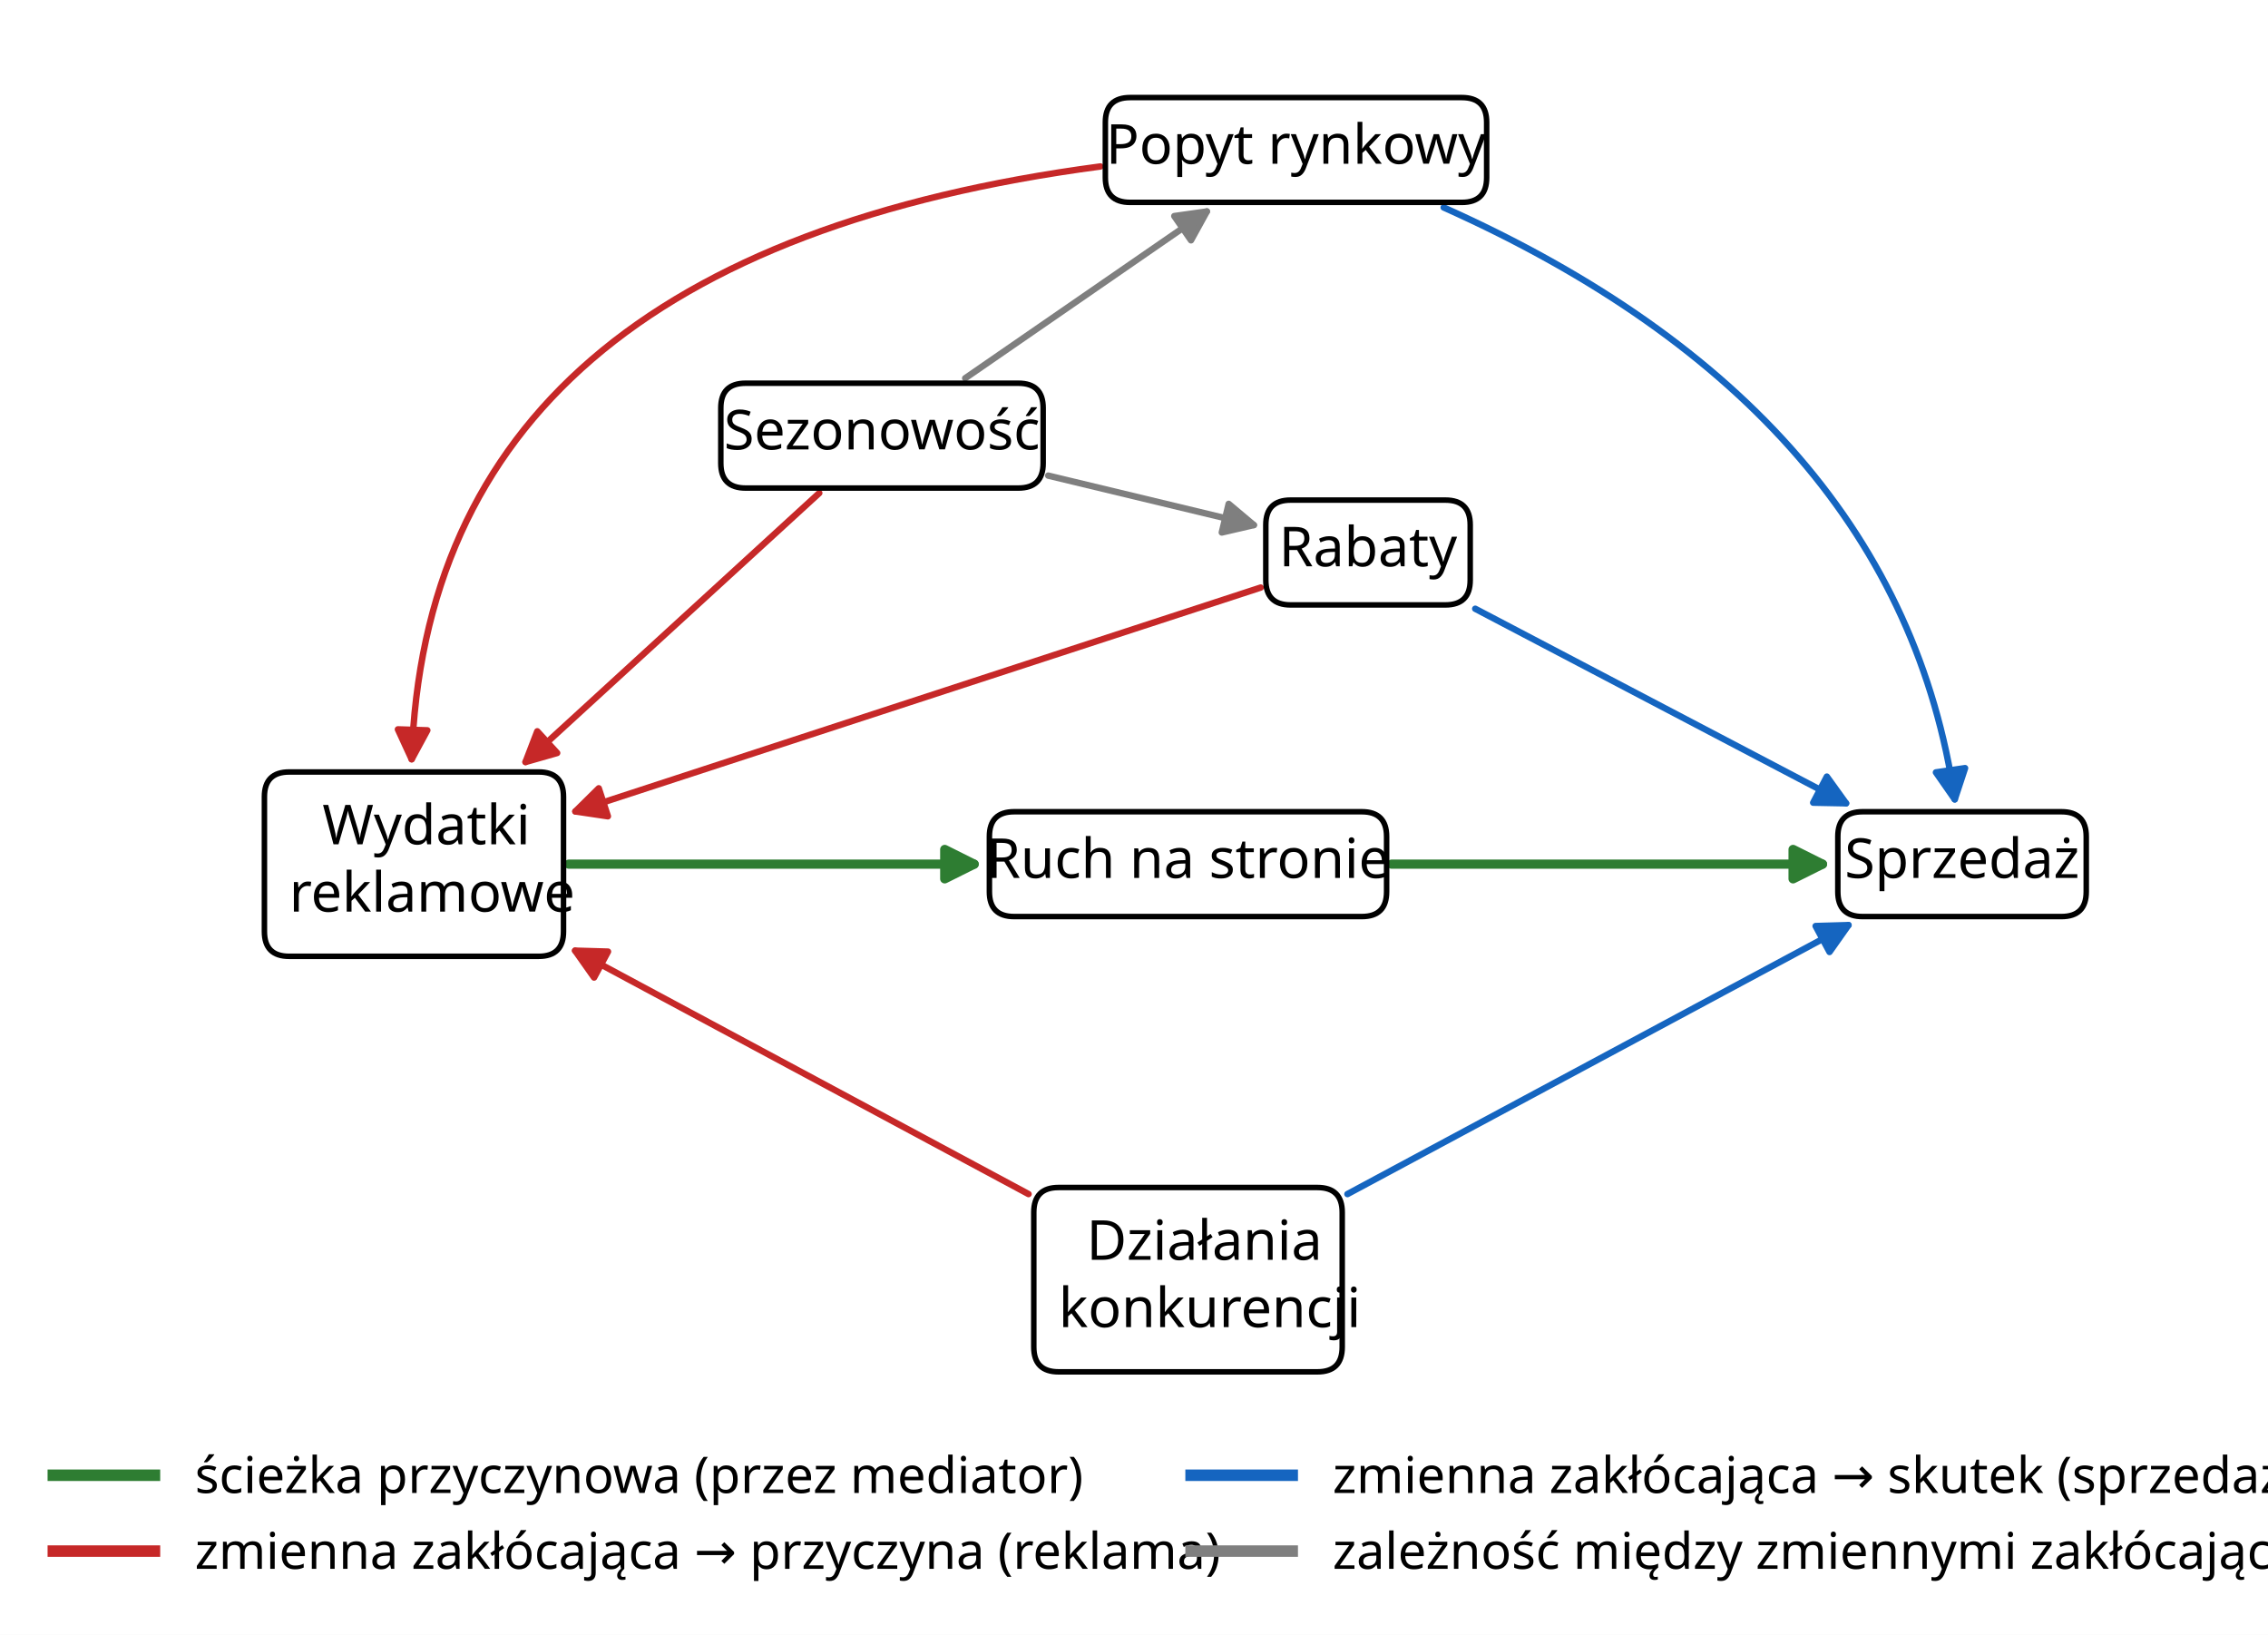
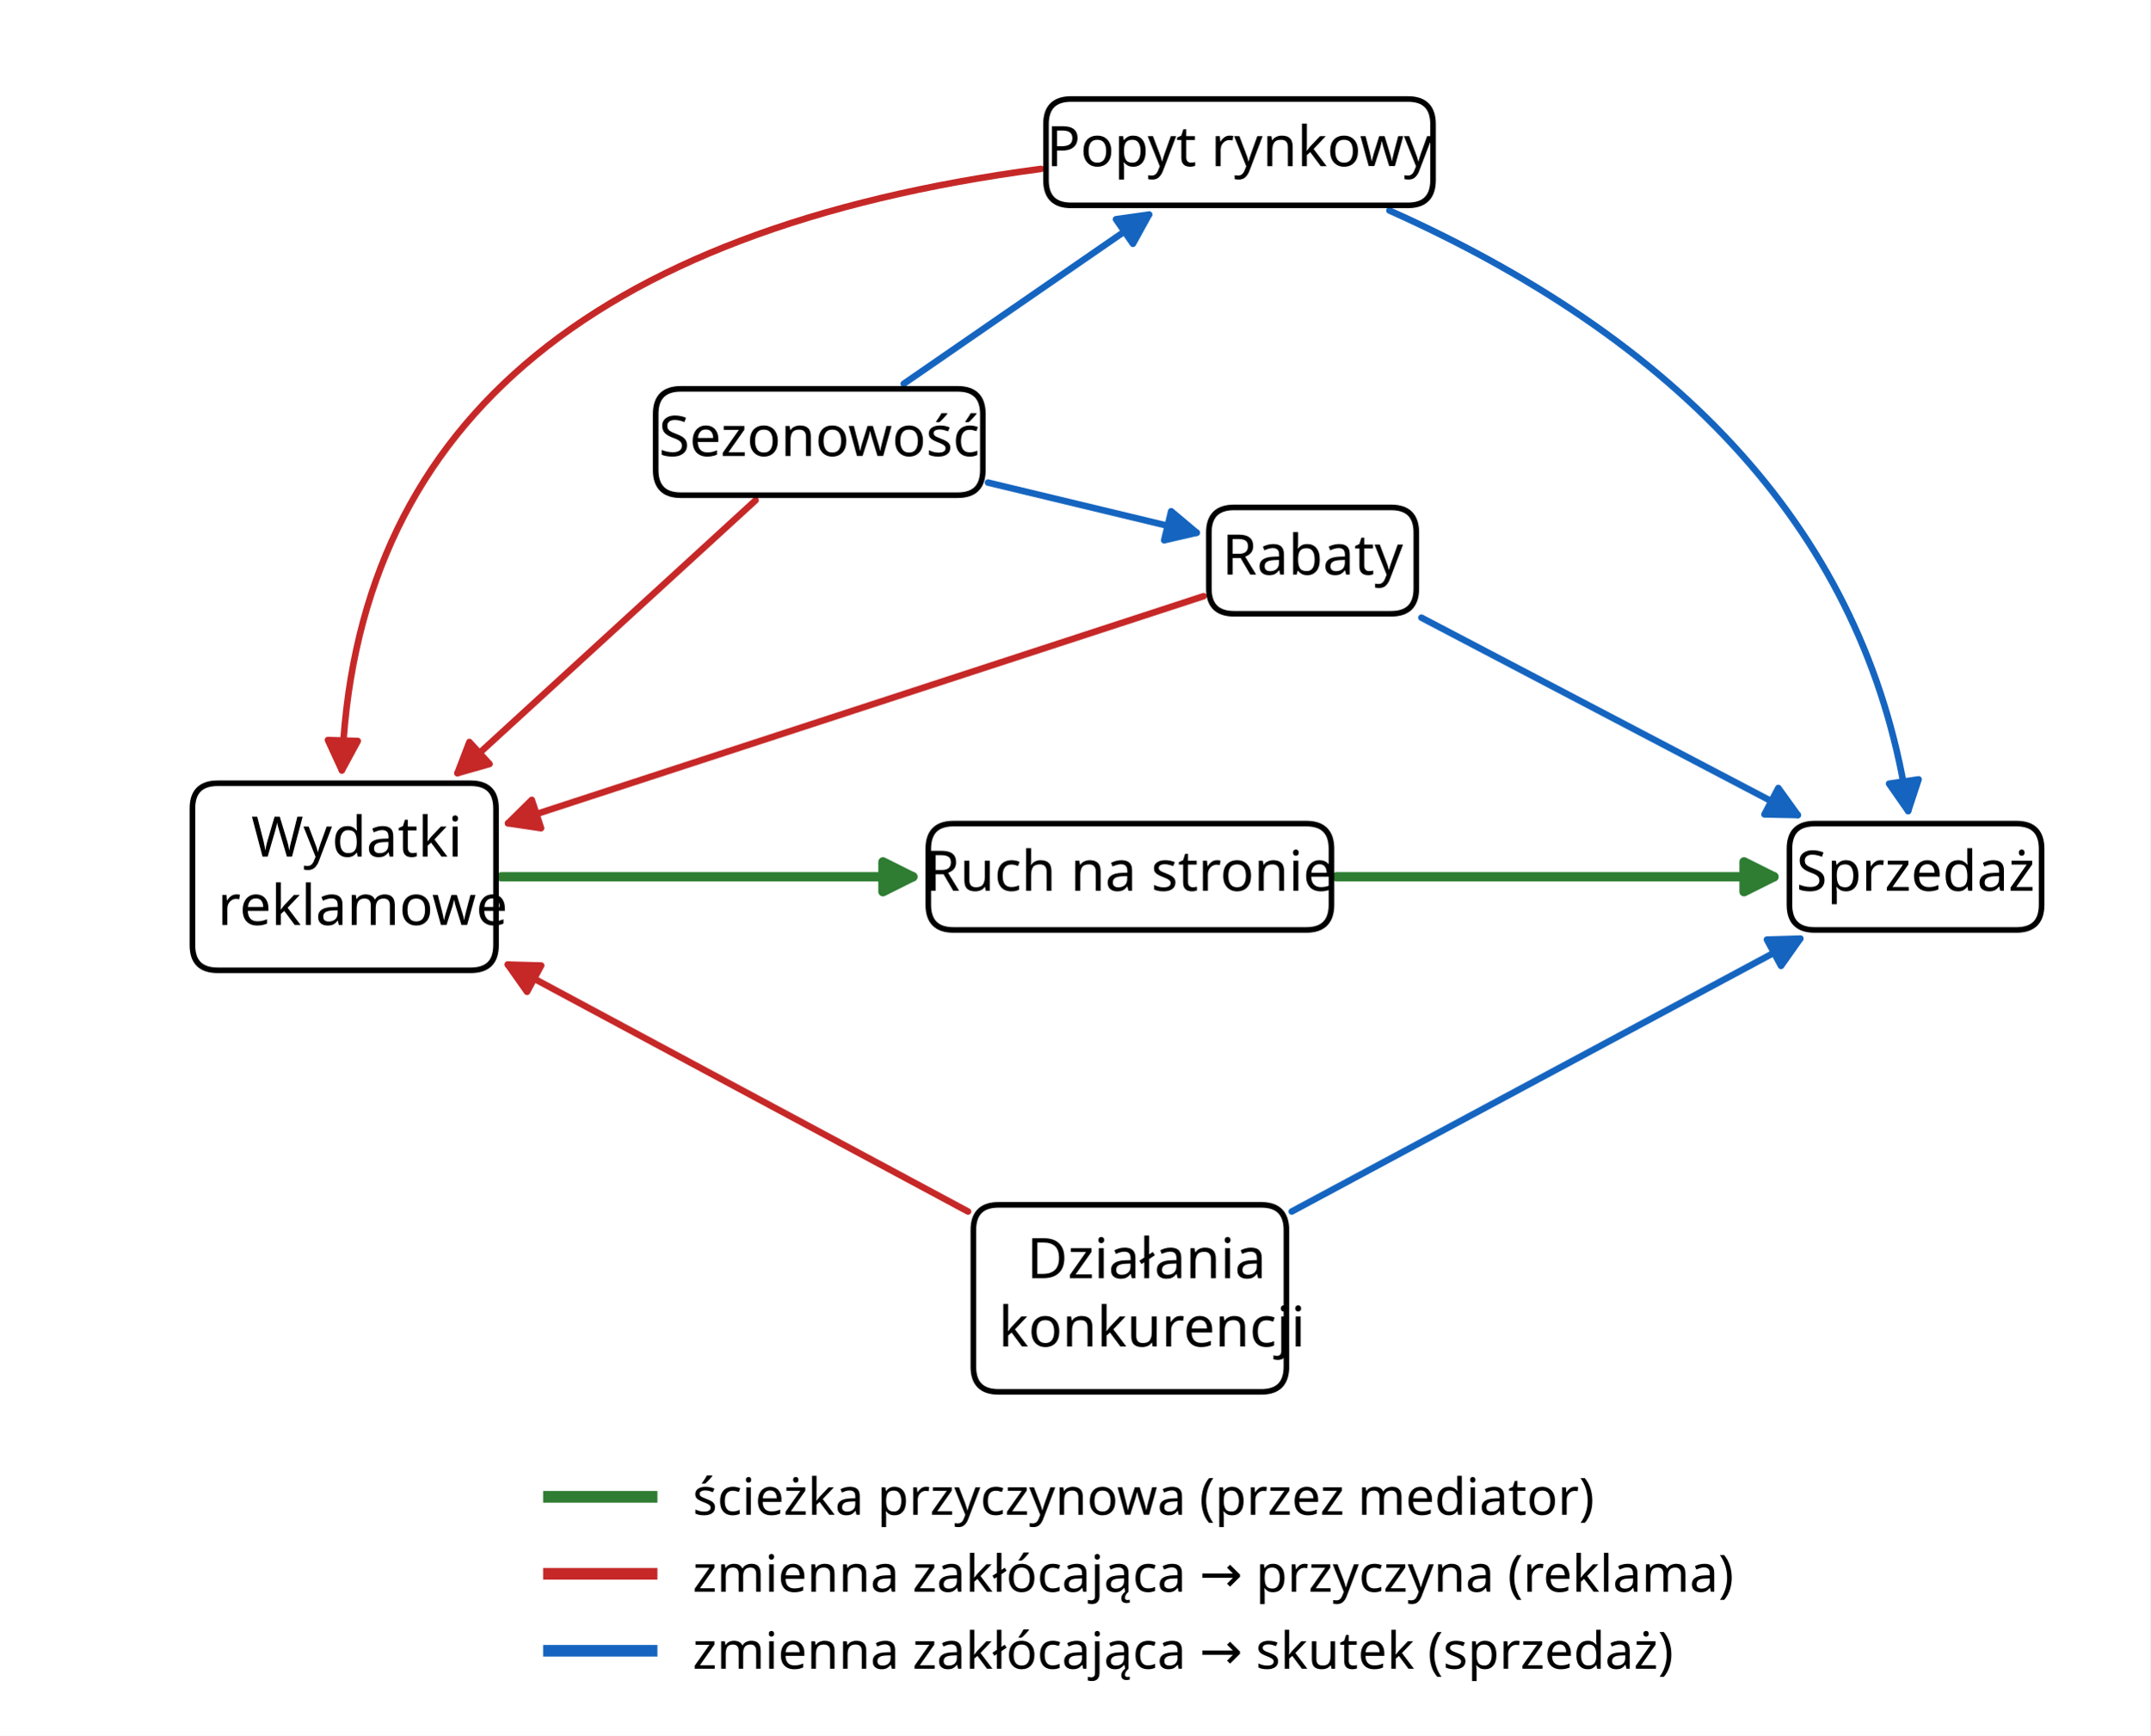
- <svg xmlns="http://www.w3.org/2000/svg" width="493.366pt" height="355.576pt" viewBox="0 0 493.366 355.576" version="1.1">
+ <svg xmlns="http://www.w3.org/2000/svg" width="460.8pt" height="372.076pt" viewBox="0 0 460.8 372.076" version="1.1">
  <defs>
    <style type="text/css">*{stroke-linejoin: round; stroke-linecap: butt}</style>
  </defs>
  <g id="figure_1">
    <g id="patch_1">
-       <path d="M 0 355.576  L 493.366 355.576  L 493.366 0  L 0 0  z " style="fill: #ffffff" />
+       <path d="M 0 372.076  L 460.8 372.076  L 460.8 -0  L 0 -0  z " style="fill: #ffffff" />
    </g>
    <g id="axes_1">
      <g id="patch_2">
-         <path d="M 123.727 187.955  Q 168.937 187.955 211.911 187.955  " clip-path="url(#p7ec8cc858a)" style="fill: none; stroke: #2e7d32; stroke-width: 2; stroke-linecap: round" />
-         <path d="M 205.511 184.755  L 211.911 187.955  L 205.511 191.155  z " clip-path="url(#p7ec8cc858a)" style="fill: #2e7d32; stroke: #2e7d32; stroke-width: 2; stroke-linecap: round" />
+         <path d="M 107.444 187.955  Q 152.654 187.955 195.628 187.955  " clip-path="url(#pc961571e37)" style="fill: none; stroke: #2e7d32; stroke-width: 2; stroke-linecap: round" />
+         <path d="M 189.228 184.755  L 195.628 187.955  L 189.228 191.155  z " clip-path="url(#pc961571e37)" style="fill: #2e7d32; stroke: #2e7d32; stroke-width: 2; stroke-linecap: round" />
      </g>
      <g id="patch_3">
-         <path d="M 302.714 187.955  Q 350.702 187.955 396.454 187.955  " clip-path="url(#p7ec8cc858a)" style="fill: none; stroke: #2e7d32; stroke-width: 2; stroke-linecap: round" />
-         <path d="M 390.054 184.755  L 396.454 187.955  L 390.054 191.155  z " clip-path="url(#p7ec8cc858a)" style="fill: #2e7d32; stroke: #2e7d32; stroke-width: 2; stroke-linecap: round" />
+         <path d="M 286.431 187.955  Q 334.419 187.955 380.171 187.955  " clip-path="url(#pc961571e37)" style="fill: none; stroke: #2e7d32; stroke-width: 2; stroke-linecap: round" />
+         <path d="M 373.771 184.755  L 380.171 187.955  L 373.771 191.155  z " clip-path="url(#pc961571e37)" style="fill: #2e7d32; stroke: #2e7d32; stroke-width: 2; stroke-linecap: round" />
      </g>
      <g id="patch_4">
-         <path d="M 178.219 107.242  Q 145.691 137.02 114.317 165.742  " clip-path="url(#p7ec8cc858a)" style="fill: none; stroke: #c62828; stroke-width: 1.4; stroke-linecap: round" />
-         <path d="M 121.198 163.78  L 114.317 165.742  L 116.877 159.06  z " clip-path="url(#p7ec8cc858a)" style="fill: #c62828; stroke: #c62828; stroke-width: 1.4; stroke-linecap: round" />
+         <path d="M 161.936 107.242  Q 129.408 137.02 98.034 165.742  " clip-path="url(#pc961571e37)" style="fill: none; stroke: #c62828; stroke-width: 1.4; stroke-linecap: round" />
+         <path d="M 104.915 163.78  L 98.034 165.742  L 100.594 159.06  z " clip-path="url(#pc961571e37)" style="fill: #c62828; stroke: #c62828; stroke-width: 1.4; stroke-linecap: round" />
      </g>
      <g id="patch_5">
-         <path d="M 239.375 36.205  Q 93.087 55.606 89.551 165.14  " clip-path="url(#p7ec8cc858a)" style="fill: none; stroke: #c62828; stroke-width: 1.4; stroke-linecap: round" />
-         <path d="M 92.956 158.846  L 89.551 165.14  L 86.559 158.64  z " clip-path="url(#p7ec8cc858a)" style="fill: #c62828; stroke: #c62828; stroke-width: 1.4; stroke-linecap: round" />
+         <path d="M 223.092 36.205  Q 76.804 55.606 73.268 165.14  " clip-path="url(#pc961571e37)" style="fill: none; stroke: #c62828; stroke-width: 1.4; stroke-linecap: round" />
+         <path d="M 76.673 158.846  L 73.268 165.14  L 70.276 158.64  z " clip-path="url(#pc961571e37)" style="fill: #c62828; stroke: #c62828; stroke-width: 1.4; stroke-linecap: round" />
      </g>
      <g id="patch_6">
-         <path d="M 274.24 127.798  Q 198.956 152.386 125.16 176.488  " clip-path="url(#p7ec8cc858a)" style="fill: none; stroke: #c62828; stroke-width: 1.4; stroke-linecap: round" />
-         <path d="M 132.237 177.543  L 125.16 176.488  L 130.25 171.46  z " clip-path="url(#p7ec8cc858a)" style="fill: #c62828; stroke: #c62828; stroke-width: 1.4; stroke-linecap: round" />
+         <path d="M 257.957 127.798  Q 182.673 152.386 108.877 176.488  " clip-path="url(#pc961571e37)" style="fill: none; stroke: #c62828; stroke-width: 1.4; stroke-linecap: round" />
+         <path d="M 115.955 177.543  L 108.877 176.488  L 113.968 171.46  z " clip-path="url(#pc961571e37)" style="fill: #c62828; stroke: #c62828; stroke-width: 1.4; stroke-linecap: round" />
      </g>
      <g id="patch_7">
-         <path d="M 223.744 259.715  Q 173.736 232.873 125.106 206.771  " clip-path="url(#p7ec8cc858a)" style="fill: none; stroke: #c62828; stroke-width: 1.4; stroke-linecap: round" />
-         <path d="M 129.232 212.617  L 125.106 206.771  L 132.259 206.978  z " clip-path="url(#p7ec8cc858a)" style="fill: #c62828; stroke: #c62828; stroke-width: 1.4; stroke-linecap: round" />
+         <path d="M 207.461 259.715  Q 157.453 232.873 108.823 206.771  " clip-path="url(#pc961571e37)" style="fill: none; stroke: #c62828; stroke-width: 1.4; stroke-linecap: round" />
+         <path d="M 112.949 212.617  L 108.823 206.771  L 115.976 206.978  z " clip-path="url(#pc961571e37)" style="fill: #c62828; stroke: #c62828; stroke-width: 1.4; stroke-linecap: round" />
      </g>
      <g id="patch_8">
-         <path d="M 314.048 45.124  Q 412.876 89.344 425.224 173.866  " clip-path="url(#p7ec8cc858a)" style="fill: none; stroke: #1565c0; stroke-width: 1.4; stroke-linecap: round" />
-         <path d="M 427.466 167.071  L 425.224 173.866  L 421.133 167.996  z " clip-path="url(#p7ec8cc858a)" style="fill: #1565c0; stroke: #1565c0; stroke-width: 1.4; stroke-linecap: round" />
+         <path d="M 297.765 45.124  Q 396.593 89.344 408.942 173.866  " clip-path="url(#pc961571e37)" style="fill: none; stroke: #1565c0; stroke-width: 1.4; stroke-linecap: round" />
+         <path d="M 411.183 167.071  L 408.942 173.866  L 404.85 167.996  z " clip-path="url(#pc961571e37)" style="fill: #1565c0; stroke: #1565c0; stroke-width: 1.4; stroke-linecap: round" />
      </g>
      <g id="patch_9">
-         <path d="M 320.913 132.407  Q 361.94 153.928 401.582 174.722  " clip-path="url(#p7ec8cc858a)" style="fill: none; stroke: #1565c0; stroke-width: 1.4; stroke-linecap: round" />
-         <path d="M 397.401 168.915  L 401.582 174.722  L 394.428 174.583  z " clip-path="url(#p7ec8cc858a)" style="fill: #1565c0; stroke: #1565c0; stroke-width: 1.4; stroke-linecap: round" />
+         <path d="M 304.63 132.407  Q 345.657 153.928 385.299 174.722  " clip-path="url(#pc961571e37)" style="fill: none; stroke: #1565c0; stroke-width: 1.4; stroke-linecap: round" />
+         <path d="M 381.118 168.915  L 385.299 174.722  L 378.145 174.583  z " clip-path="url(#pc961571e37)" style="fill: #1565c0; stroke: #1565c0; stroke-width: 1.4; stroke-linecap: round" />
      </g>
      <g id="patch_10">
-         <path d="M 293.116 259.715  Q 348.303 230.094 402.11 201.213  " clip-path="url(#p7ec8cc858a)" style="fill: none; stroke: #1565c0; stroke-width: 1.4; stroke-linecap: round" />
-         <path d="M 394.957 201.42  L 402.11 201.213  L 397.984 207.059  z " clip-path="url(#p7ec8cc858a)" style="fill: #1565c0; stroke: #1565c0; stroke-width: 1.4; stroke-linecap: round" />
+         <path d="M 276.833 259.715  Q 332.02 230.094 385.827 201.213  " clip-path="url(#pc961571e37)" style="fill: none; stroke: #1565c0; stroke-width: 1.4; stroke-linecap: round" />
+         <path d="M 378.674 201.42  L 385.827 201.213  L 381.701 207.059  z " clip-path="url(#pc961571e37)" style="fill: #1565c0; stroke: #1565c0; stroke-width: 1.4; stroke-linecap: round" />
      </g>
      <g id="patch_11">
-         <path d="M 209.965 82.264  Q 236.893 63.686 262.534 45.997  " clip-path="url(#p7ec8cc858a)" style="fill: none; stroke: #7f7f7f; stroke-width: 1.4; stroke-linecap: round" />
-         <path d="M 255.449 46.997  L 262.534 45.997  L 259.083 52.265  z " clip-path="url(#p7ec8cc858a)" style="fill: #7f7f7f; stroke: #7f7f7f; stroke-width: 1.4; stroke-linecap: round" />
+         <path d="M 193.682 82.264  Q 220.611 63.686 246.251 45.997  " clip-path="url(#pc961571e37)" style="fill: none; stroke: #1565c0; stroke-width: 1.4; stroke-linecap: round" />
+         <path d="M 239.166 46.997  L 246.251 45.997  L 242.8 52.265  z " clip-path="url(#pc961571e37)" style="fill: #1565c0; stroke: #1565c0; stroke-width: 1.4; stroke-linecap: round" />
      </g>
      <g id="patch_12">
-         <path d="M 228.02 103.447  Q 251.148 109.007 272.754 114.201  " clip-path="url(#p7ec8cc858a)" style="fill: none; stroke: #7f7f7f; stroke-width: 1.4; stroke-linecap: round" />
-         <path d="M 267.279 109.594  L 272.754 114.201  L 265.783 115.817  z " clip-path="url(#p7ec8cc858a)" style="fill: #7f7f7f; stroke: #7f7f7f; stroke-width: 1.4; stroke-linecap: round" />
+         <path d="M 211.737 103.447  Q 234.865 109.007 256.471 114.201  " clip-path="url(#pc961571e37)" style="fill: none; stroke: #1565c0; stroke-width: 1.4; stroke-linecap: round" />
+         <path d="M 250.996 109.594  L 256.471 114.201  L 249.5 115.817  z " clip-path="url(#pc961571e37)" style="fill: #1565c0; stroke: #1565c0; stroke-width: 1.4; stroke-linecap: round" />
      </g>
      <g id="text_1">
        <g id="patch_13">
-           <path d="M 245.851 44.019  L 317.999 44.019  Q 323.399 44.019 323.399 38.619  L 323.399 26.619  Q 323.399 21.219 317.999 21.219  L 245.851 21.219  Q 240.451 21.219 240.451 26.619  L 240.451 38.619  Q 240.451 44.019 245.851 44.019  z " style="fill: #ffffff; stroke: #000000; stroke-width: 1.2; stroke-linejoin: miter" />
+           <path d="M 229.568 44.019  L 301.716 44.019  Q 307.116 44.019 307.116 38.619  L 307.116 26.619  Q 307.116 21.219 301.716 21.219  L 229.568 21.219  Q 224.168 21.219 224.168 26.619  L 224.168 38.619  Q 224.168 44.019 229.568 44.019  z " style="fill: #ffffff; stroke: #000000; stroke-width: 1.2; stroke-linejoin: miter" />
        </g>
-         <text style="font-size: 12px; font-family: 'Carlito'; text-anchor: middle" x="281.925" y="35.619" transform="rotate(-0 281.925 35.61872)">Popyt rynkowy</text>
+         <text style="font-size: 12px; font-family: 'Carlito'; text-anchor: middle" x="265.642" y="35.619" transform="rotate(-0 265.6421 35.61872)">Popyt rynkowy</text>
      </g>
      <g id="text_2">
        <g id="patch_14">
-           <path d="M 162.201 106.153  L 221.522 106.153  Q 226.922 106.153 226.922 100.753  L 226.922 88.753  Q 226.922 83.353 221.522 83.353  L 162.201 83.353  Q 156.801 83.353 156.801 88.753  L 156.801 100.753  Q 156.801 106.153 162.201 106.153  z " style="fill: #ffffff; stroke: #000000; stroke-width: 1.2; stroke-linejoin: miter" />
+           <path d="M 145.918 106.153  L 205.24 106.153  Q 210.64 106.153 210.64 100.753  L 210.64 88.753  Q 210.64 83.353 205.24 83.353  L 145.918 83.353  Q 140.518 83.353 140.518 88.753  L 140.518 100.753  Q 140.518 106.153 145.918 106.153  z " style="fill: #ffffff; stroke: #000000; stroke-width: 1.2; stroke-linejoin: miter" />
        </g>
-         <text style="font-size: 12px; font-family: 'Carlito'; text-anchor: middle" x="191.862" y="97.753" transform="rotate(-0 191.8618 97.75336)">Sezonowość</text>
+         <text style="font-size: 12px; font-family: 'Carlito'; text-anchor: middle" x="175.579" y="97.753" transform="rotate(-0 175.5789 97.75336)">Sezonowość</text>
      </g>
      <g id="text_3">
        <g id="patch_15">
-           <path d="M 280.758 131.572  L 314.418 131.572  Q 319.818 131.572 319.818 126.172  L 319.818 114.172  Q 319.818 108.772 314.418 108.772  L 280.758 108.772  Q 275.358 108.772 275.358 114.172  L 275.358 126.172  Q 275.358 131.572 280.758 131.572  z " style="fill: #ffffff; stroke: #000000; stroke-width: 1.2; stroke-linejoin: miter" />
+           <path d="M 264.475 131.572  L 298.135 131.572  Q 303.535 131.572 303.535 126.172  L 303.535 114.172  Q 303.535 108.772 298.135 108.772  L 264.475 108.772  Q 259.075 108.772 259.075 114.172  L 259.075 126.172  Q 259.075 131.572 264.475 131.572  z " style="fill: #ffffff; stroke: #000000; stroke-width: 1.2; stroke-linejoin: miter" />
        </g>
-         <text style="font-size: 12px; font-family: 'Carlito'; text-anchor: middle" x="297.588" y="123.172" transform="rotate(-0 297.5882 123.1721)">Rabaty</text>
+         <text style="font-size: 12px; font-family: 'Carlito'; text-anchor: middle" x="281.305" y="123.172" transform="rotate(-0 281.3053 123.1721)">Rabaty</text>
      </g>
      <g id="text_4">
        <g id="patch_16">
-           <path d="M 62.919 208.004  L 117.183 208.004  Q 122.583 208.004 122.583 202.604  L 122.583 173.307  Q 122.583 167.907 117.183 167.907  L 62.919 167.907  Q 57.519 167.907 57.519 173.307  L 57.519 202.604  Q 57.519 208.004 62.919 208.004  z " style="fill: #ffffff; stroke: #000000; stroke-width: 1.2; stroke-linejoin: miter" />
+           <path d="M 46.636 208.004  L 100.901 208.004  Q 106.301 208.004 106.301 202.604  L 106.301 173.307  Q 106.301 167.907 100.901 167.907  L 46.636 167.907  Q 41.236 167.907 41.236 173.307  L 41.236 202.604  Q 41.236 208.004 46.636 208.004  z " style="fill: #ffffff; stroke: #000000; stroke-width: 1.2; stroke-linejoin: miter" />
        </g>
-         <text style="font-size: 12px; font-family: 'Carlito'" transform="translate(70.13694 183.6311)">Wydatki</text>
-         <text style="font-size: 12px; font-family: 'Carlito'" transform="translate(62.91912 198.2795)">reklamowe</text>
+         <text style="font-size: 12px; font-family: 'Carlito'" transform="translate(53.85405 183.6311)">Wydatki</text>
+         <text style="font-size: 12px; font-family: 'Carlito'" transform="translate(46.63623 198.2795)">reklamowe</text>
      </g>
      <g id="text_5">
        <g id="patch_17">
-           <path d="M 220.627 199.355  L 296.234 199.355  Q 301.634 199.355 301.634 193.955  L 301.634 181.955  Q 301.634 176.555 296.234 176.555  L 220.627 176.555  Q 215.227 176.555 215.227 181.955  L 215.227 193.955  Q 215.227 199.355 220.627 199.355  z " style="fill: #ffffff; stroke: #000000; stroke-width: 1.2; stroke-linejoin: miter" />
+           <path d="M 204.344 199.355  L 279.951 199.355  Q 285.351 199.355 285.351 193.955  L 285.351 181.955  Q 285.351 176.555 279.951 176.555  L 204.344 176.555  Q 198.944 176.555 198.944 181.955  L 198.944 193.955  Q 198.944 199.355 204.344 199.355  z " style="fill: #ffffff; stroke: #000000; stroke-width: 1.2; stroke-linejoin: miter" />
        </g>
-         <text style="font-size: 12px; font-family: 'Carlito'; text-anchor: middle" x="258.43" y="190.955" transform="rotate(-0 258.4303 190.9553)">Ruch na stronie</text>
+         <text style="font-size: 12px; font-family: 'Carlito'; text-anchor: middle" x="242.147" y="190.955" transform="rotate(-0 242.1474 190.9553)">Ruch na stronie</text>
      </g>
      <g id="text_6">
        <g id="patch_18">
-           <path d="M 405.19 199.355  L 448.428 199.355  Q 453.828 199.355 453.828 193.955  L 453.828 181.955  Q 453.828 176.555 448.428 176.555  L 405.19 176.555  Q 399.79 176.555 399.79 181.955  L 399.79 193.955  Q 399.79 199.355 405.19 199.355  z " style="fill: #ffffff; stroke: #000000; stroke-width: 1.2; stroke-linejoin: miter" />
+           <path d="M 388.908 199.355  L 432.145 199.355  Q 437.545 199.355 437.545 193.955  L 437.545 181.955  Q 437.545 176.555 432.145 176.555  L 388.908 176.555  Q 383.508 176.555 383.508 181.955  L 383.508 193.955  Q 383.508 199.355 388.908 199.355  z " style="fill: #ffffff; stroke: #000000; stroke-width: 1.2; stroke-linejoin: miter" />
        </g>
-         <text style="font-size: 12px; font-family: 'Carlito'; text-anchor: middle" x="426.809" y="190.955" transform="rotate(-0 426.8092 190.9553)">Sprzedaż</text>
+         <text style="font-size: 12px; font-family: 'Carlito'; text-anchor: middle" x="410.526" y="190.955" transform="rotate(-0 410.5263 190.9553)">Sprzedaż</text>
      </g>
      <g id="text_7">
        <g id="patch_19">
-           <path d="M 230.285 298.381  L 286.576 298.381  Q 291.976 298.381 291.976 292.981  L 291.976 263.685  Q 291.976 258.285 286.576 258.285  L 230.285 258.285  Q 224.885 258.285 224.885 263.685  L 224.885 292.981  Q 224.885 298.381 230.285 298.381  z " style="fill: #ffffff; stroke: #000000; stroke-width: 1.2; stroke-linejoin: miter" />
+           <path d="M 214.002 298.381  L 270.293 298.381  Q 275.693 298.381 275.693 292.981  L 275.693 263.685  Q 275.693 258.285 270.293 258.285  L 214.002 258.285  Q 208.602 258.285 208.602 263.685  L 208.602 292.981  Q 208.602 298.381 214.002 298.381  z " style="fill: #ffffff; stroke: #000000; stroke-width: 1.2; stroke-linejoin: miter" />
        </g>
-         <text style="font-size: 12px; font-family: 'Carlito'" transform="translate(236.3531 274.0088)">Działania</text>
-         <text style="font-size: 12px; font-family: 'Carlito'" transform="translate(230.2846 288.6572)">konkurencji</text>
+         <text style="font-size: 12px; font-family: 'Carlito'" transform="translate(220.0702 274.0088)">Działania</text>
+         <text style="font-size: 12px; font-family: 'Carlito'" transform="translate(214.0017 288.6572)">konkurencji</text>
      </g>
      <g id="legend_1">
        <g id="line2d_1">
-           <path d="M 11.6 320.876  L 22.6 320.876  L 33.6 320.876  " style="fill: none; stroke: #2e7d32; stroke-width: 2.5; stroke-linecap: square" />
+           <path d="M 117.649 320.876  L 128.649 320.876  L 139.649 320.876  " style="fill: none; stroke: #2e7d32; stroke-width: 2.5; stroke-linecap: square" />
        </g>
        <g id="text_8">
-           <text style="font-size: 11px; font-family: 'Carlito'; text-anchor: start" x="42.4" y="324.726" transform="rotate(-0 42.4 324.726)">ścieżka przyczynowa (przez mediator)</text>
+           <text style="font-size: 11px; font-family: 'Carlito'; text-anchor: start" x="148.449" y="324.726" transform="rotate(-0 148.4491 324.726)">ścieżka przyczynowa (przez mediator)</text>
        </g>
        <g id="line2d_2">
-           <path d="M 11.6 337.376  L 22.6 337.376  L 33.6 337.376  " style="fill: none; stroke: #c62828; stroke-width: 2.5; stroke-linecap: square" />
+           <path d="M 117.649 337.376  L 128.649 337.376  L 139.649 337.376  " style="fill: none; stroke: #c62828; stroke-width: 2.5; stroke-linecap: square" />
        </g>
        <g id="text_9">
-           <text style="font-size: 11px; font-family: 'Carlito'; text-anchor: start" x="42.4" y="341.226" transform="rotate(-0 42.4 341.226)">zmienna zakłócająca → przyczyna (reklama)</text>
+           <text style="font-size: 11px; font-family: 'Carlito'; text-anchor: start" x="148.449" y="341.226" transform="rotate(-0 148.4491 341.226)">zmienna zakłócająca → przyczyna (reklama)</text>
        </g>
        <g id="line2d_3">
-           <path d="M 259.102 320.876  L 270.102 320.876  L 281.102 320.876  " style="fill: none; stroke: #1565c0; stroke-width: 2.5; stroke-linecap: square" />
+           <path d="M 117.649 353.876  L 128.649 353.876  L 139.649 353.876  " style="fill: none; stroke: #1565c0; stroke-width: 2.5; stroke-linecap: square" />
        </g>
        <g id="text_10">
-           <text style="font-size: 11px; font-family: 'Carlito'; text-anchor: start" x="289.902" y="324.726" transform="rotate(-0 289.9017 324.726)">zmienna zakłócająca → skutek (sprzedaż)</text>
-         </g>
-         <g id="line2d_4">
-           <path d="M 259.102 337.376  L 270.102 337.376  L 281.102 337.376  " style="fill: none; stroke: #7f7f7f; stroke-width: 2.5; stroke-linecap: square" />
-         </g>
-         <g id="text_11">
-           <text style="font-size: 11px; font-family: 'Carlito'; text-anchor: start" x="289.902" y="341.226" transform="rotate(-0 289.9017 341.226)">zależność między zmiennymi zakłócającymi</text>
+           <text style="font-size: 11px; font-family: 'Carlito'; text-anchor: start" x="148.449" y="357.726" transform="rotate(-0 148.4491 357.726)">zmienna zakłócająca → skutek (sprzedaż)</text>
        </g>
      </g>
    </g>
  </g>
  <defs>
-     <clipPath id="p7ec8cc858a">
-       <rect x="23.483" y="7.2" width="446.4" height="299.376" />
+     <clipPath id="pc961571e37">
+       <rect x="7.2" y="7.2" width="446.4" height="299.376" />
    </clipPath>
  </defs>
</svg>
